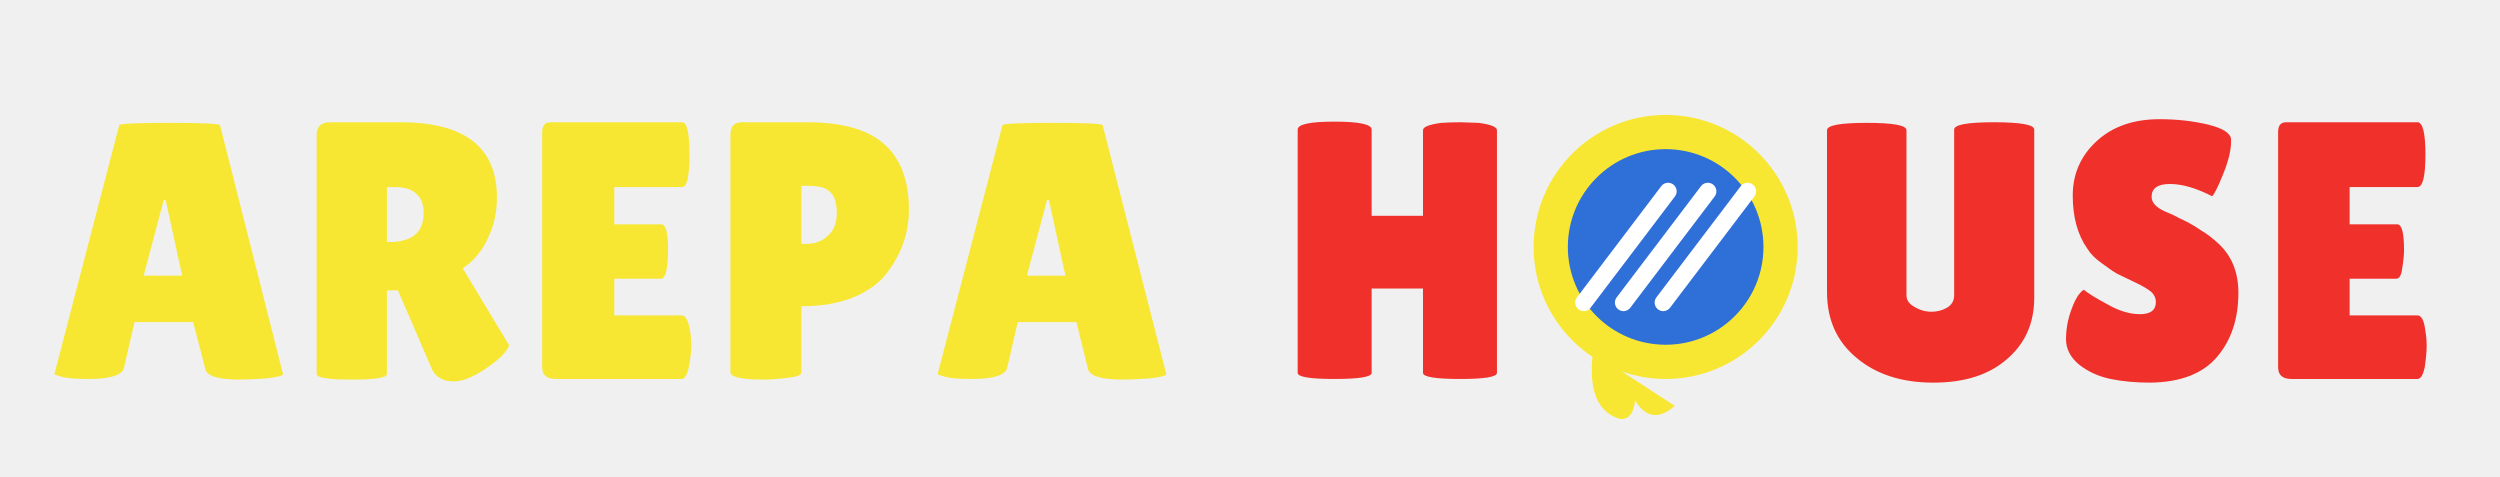
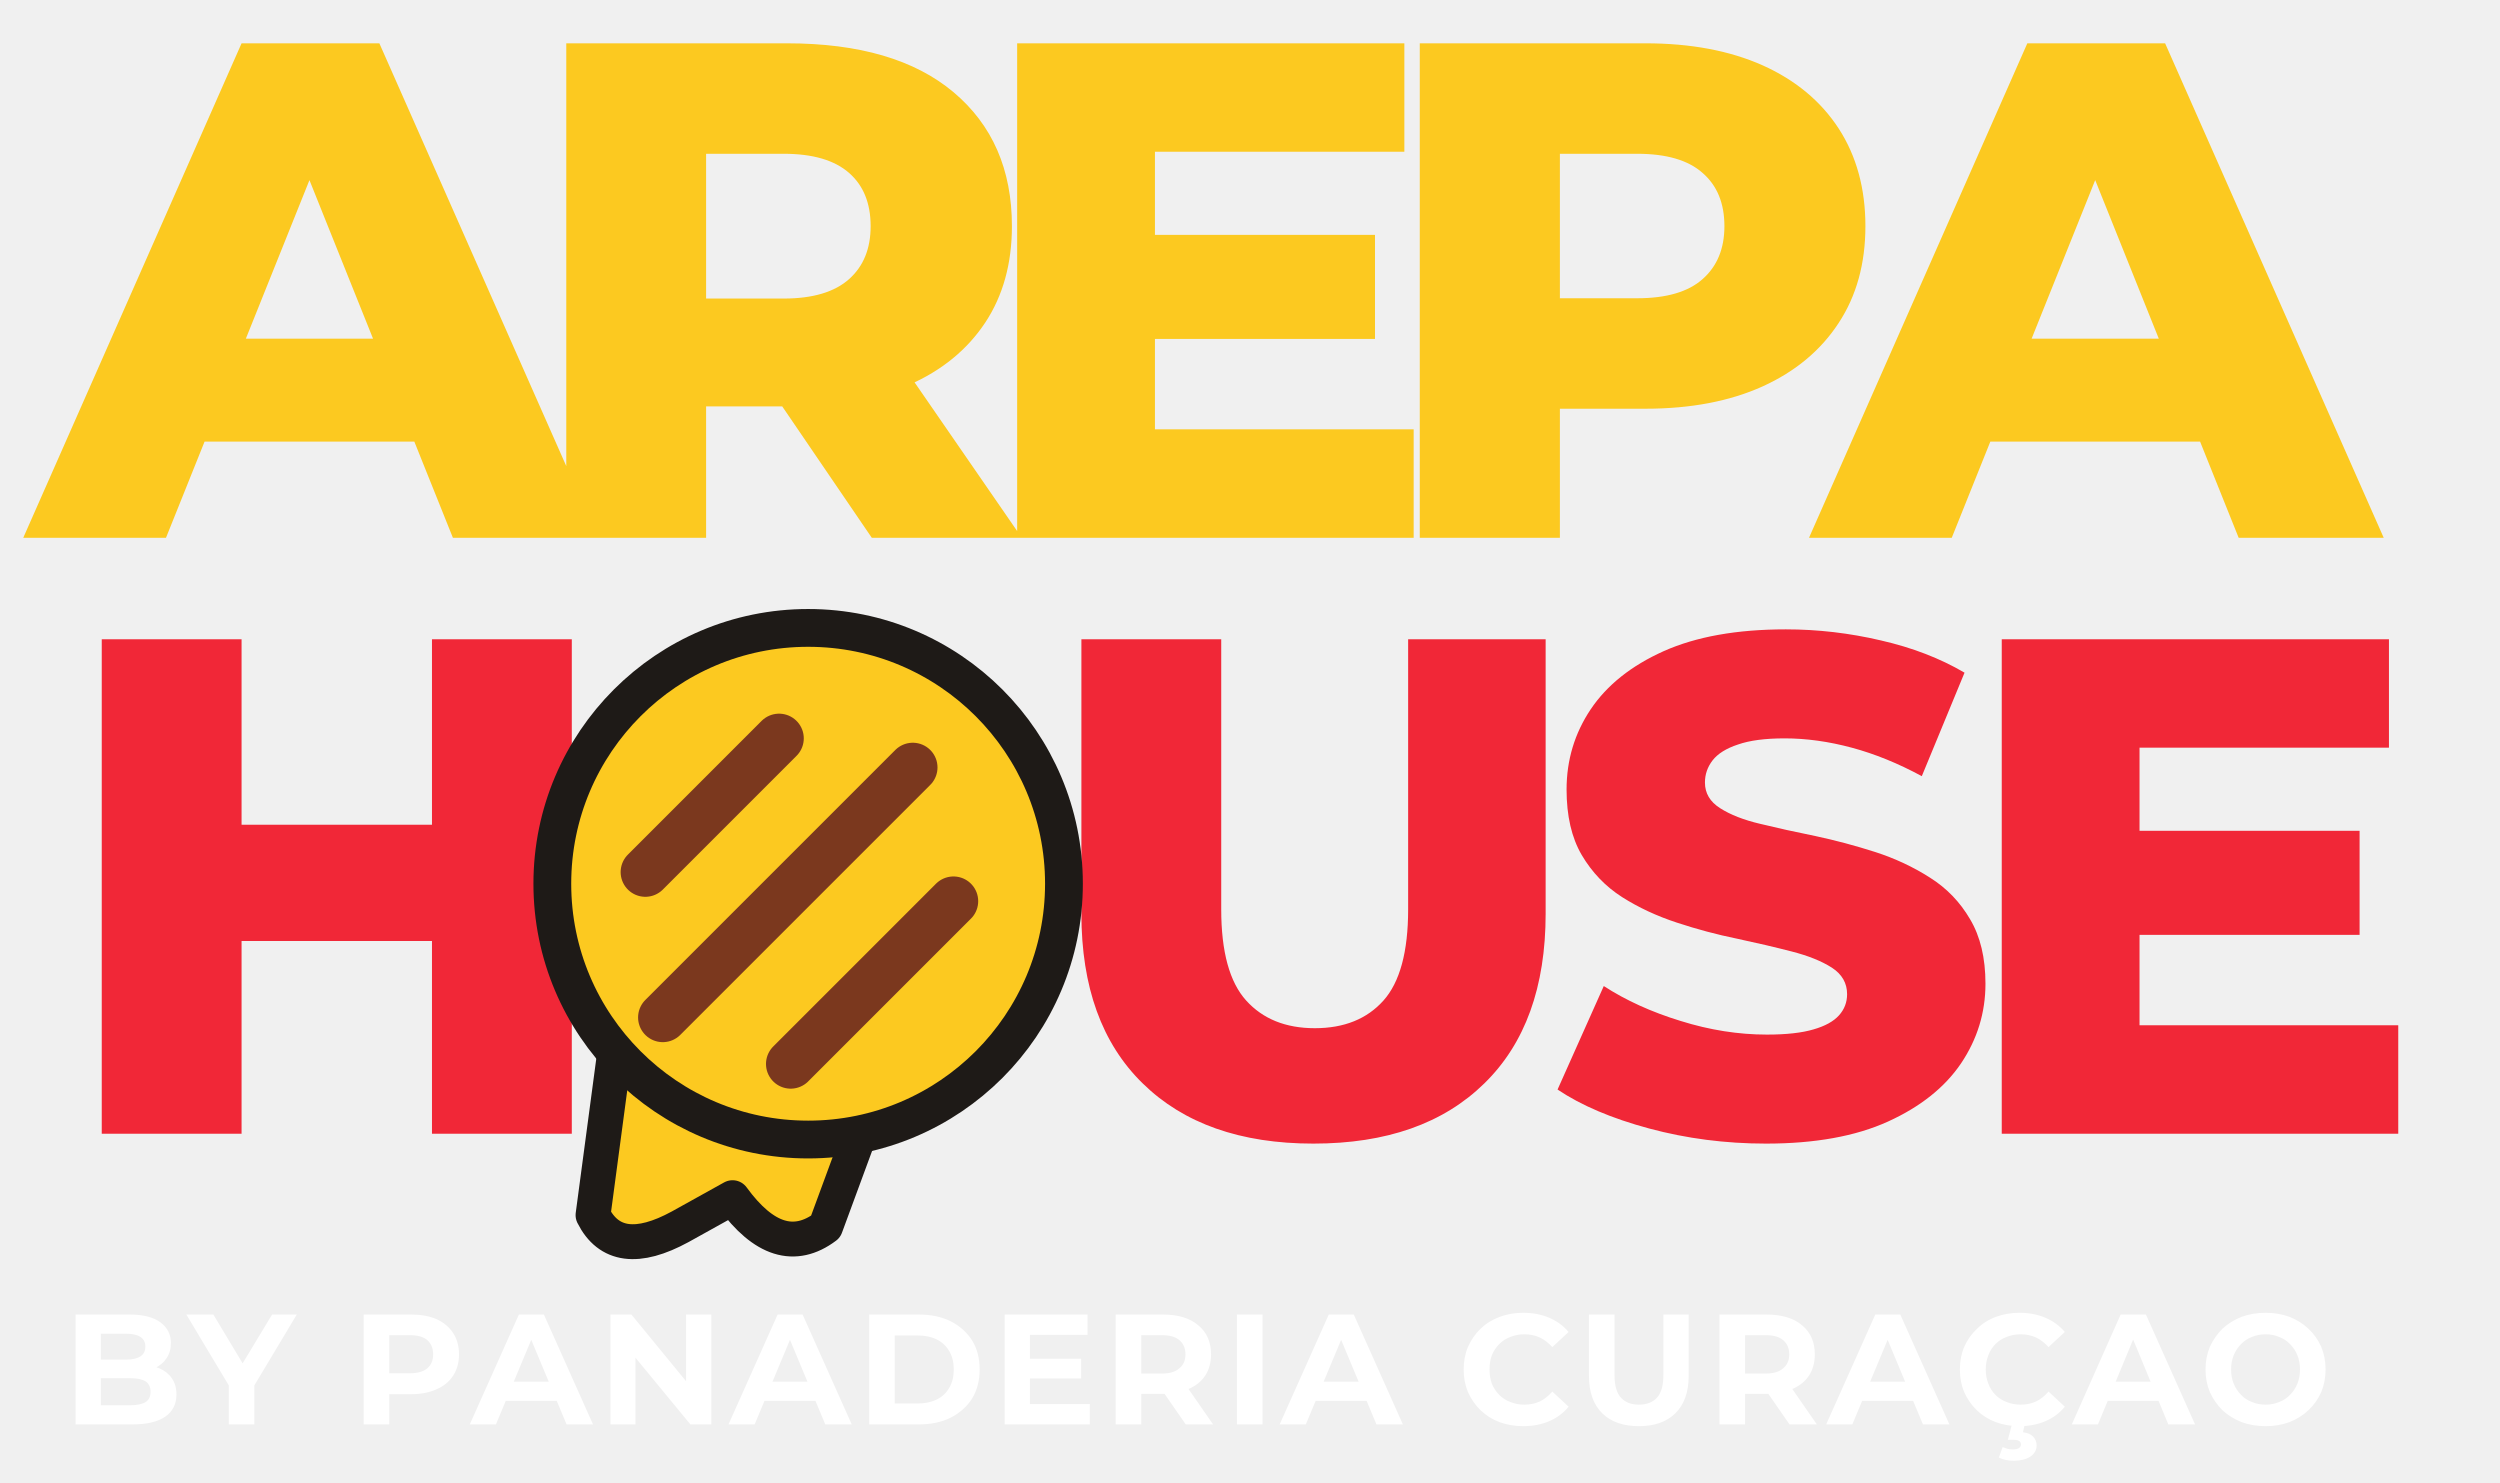
- <svg xmlns="http://www.w3.org/2000/svg" viewBox="0 0 409 78" width="409" height="78" role="img" aria-label="Arepa House">
-   <path fill="#F7E733" d="M39.2 62.1Q34 62.1 33.6 60.4L31.6 52.7H22L20.3 60.1Q19.9 62 14.5 62Q11.7 62 10.3 61.7Q8.9 61.3 8.9 61.2L19.5 20.5Q19.5 20.1 27.7 20.1Q36 20.1 36 20.5L46.3 61.2Q46.3 61.6 43.6 61.9Q40.8 62.1 39.2 62.1ZM23.5 45.1H29.8L27.1 32.7H26.8ZM63.3 61.2Q63.3 62.1 57.6 62.1Q51.8 62.1 51.8 61.2V22.1Q51.8 20 54 20H65.5Q81.3 20 81.3 32.3Q81.3 36 79.8 39Q78.4 42.1 75.7 43.9L83.3 56.5Q82.8 57.9 80.2 59.8Q76.6 62.4 74.2 62.4Q71.9 62.4 70.8 60.7L65.1 47.5H63.3ZM63.3 30.6V39.6H63.6Q69.3 39.6 69.3 34.9Q69.3 32.7 68.1 31.7Q67 30.6 64.5 30.6ZM108.2 36.7Q109.3 36.7 109.3 40.9Q109.3 42.1 109.1 43.9Q108.8 45.6 108.1 45.6H100.5V51.6H111.5Q112.5 51.6 112.9 54.2Q113.1 55.3 113.1 56.6Q113.1 57.9 112.7 60Q112.3 62 111.5 62H91Q88.7 62 88.7 60.1V21.6Q88.7 20 90.1 20H111.6Q112.8 20 112.8 25.3Q112.8 30.6 111.6 30.6H100.5V36.7ZM125 62.1Q119.5 62.1 119.5 60.9V22Q119.5 20 121.4 20H132Q140.8 20 144.8 23.7Q148.7 27.3 148.7 34.3Q148.7 40 145 44.8Q143.1 47.2 139.5 48.7Q135.9 50.1 131.1 50.1V60.9Q131.1 61.6 128.9 61.8Q126.6 62.1 125 62.1ZM131.1 30.4V39.9H131.9Q134 39.9 135.4 38.6Q136.9 37.3 136.9 34.9Q136.9 32.5 135.9 31.5Q134.9 30.4 132.4 30.4ZM183.7 62.1Q178.5 62.1 178 60.4L176.1 52.7H166.5L164.8 60.1Q164.4 62 159 62Q156.1 62 154.8 61.7Q153.4 61.3 153.4 61.2L164 20.5Q164 20.1 172.2 20.1Q180.4 20.1 180.4 20.5L190.8 61.2Q190.8 61.6 188.1 61.9Q185.3 62.1 183.7 62.1ZM168 45.1H174.3L171.6 32.7H171.3Z" />
-   <path fill="#F0302B" d="M244.9 61Q244.9 62 238.9 62Q232.8 62 232.8 61V47.2H224.4V61Q224.4 62 218.3 62Q212.3 62 212.3 61V21.2Q212.3 19.9 218.3 19.9Q224.4 19.9 224.4 21.2V35.3H232.8V21.3Q232.8 20.5 235.8 20.1Q237.4 20 238.9 20L241.9 20.1Q244.9 20.5 244.9 21.3Z M319.7 21.2Q319.7 20 326.2 20Q332.8 20 332.8 21.2V48.7Q332.8 54.9 328.4 58.7Q324 62.6 316.3 62.6Q308.6 62.6 303.8 58.6Q298.9 54.6 298.9 47.8V21.3Q298.9 20.1 305.4 20.1Q311.9 20.1 311.9 21.3V48.3Q311.9 49.5 313.2 50.2Q314.5 51 316 51Q317.4 51 318.6 50.3Q319.7 49.6 319.7 48.3ZM340.9 47.4Q342 48.3 344.8 49.8Q347.6 51.4 350.1 51.4Q352.7 51.4 352.7 49.4Q352.7 48.5 352 47.8Q351.2 47.1 349.3 46.2Q347.4 45.3 346.4 44.8Q345.5 44.3 343.9 43.1Q342.3 42 341.5 40.7Q339.1 37.3 339.1 32Q339.1 26.7 343 23.1Q346.9 19.5 353.3 19.5Q357.6 19.5 361.3 20.4Q364.9 21.3 365 22.8Q365 23 365 23.2Q365 25.3 363.7 28.5Q362.4 31.7 361.9 32.1Q358 30.1 355 30.1Q352 30.1 352 32.2Q352 33.6 354.2 34.6Q354.7 34.8 355.6 35.2Q356.5 35.7 357.6 36.2Q358.8 36.8 360.1 37.7Q361.5 38.5 363.1 40Q366.2 43 366.2 47.9Q366.2 54.3 362.7 58.4Q359.2 62.5 351.8 62.6Q348.2 62.6 345.3 62Q342.4 61.4 340.2 59.7Q338 57.9 338 55.5Q338 53 338.9 50.6Q339.8 48.1 340.9 47.4ZM392.2 36.7Q393.3 36.7 393.3 40.9Q393.3 42.1 393 43.9Q392.8 45.6 392 45.6H384.4V51.6H395.5Q396.5 51.6 396.8 54.2Q397 55.3 397 56.6Q397 57.9 396.7 60Q396.3 62 395.5 62H374.9Q372.7 62 372.7 60.1V21.6Q372.7 20 374 20H395.5Q396.8 20 396.8 25.3Q396.8 30.6 395.5 30.6H384.4V36.7Z" />
+ <svg xmlns="http://www.w3.org/2000/svg" viewBox="0 0 860 510" width="860" height="510" role="img" aria-label="Arepa House by Panaderia Curaçao">
+   <path d="M8 185 83.1 14.9H130.5L205.7 185H155.8L97 38.4H115.9L57.1 185ZM49.1 151.9 61.5 116.5H144.5L157 151.9Z M194.8 185V14.9H270.7Q308 14.9 328 31.7Q348.1 48.6 348.1 77.8Q348.1 97.1 338.9 111Q329.6 125 312.7 132.4Q295.7 139.8 272.4 139.8H221.5L242.9 119.6V185ZM299.9 185 257.7 123.1H308.8L351.5 185ZM242.9 124.8 221.5 102.7H269.6Q284.6 102.7 292.1 96Q299.5 89.4 299.5 77.8Q299.5 66 292.1 59.5Q284.6 52.9 269.6 52.9H221.5L242.9 30.6Z M349.9 185V14.9H483.1V52.2H397.3V147.7H486.3V185ZM394 116.6V80.8H473V116.6Z M488.4 185V14.9H566Q589.4 14.9 606.4 22.5Q623.3 30.1 632.5 44.2Q641.7 58.4 641.7 77.8Q641.7 97.1 632.5 111.1Q623.3 125.2 606.4 132.9Q589.4 140.6 566 140.6H515.1L536.6 119.6V185ZM536.6 124.8 515.1 102.6H563.2Q578.3 102.6 585.7 96Q593.2 89.4 593.2 77.8Q593.2 66 585.7 59.5Q578.3 52.9 563.2 52.9H515.1L536.6 30.6Z M622.3 185 697.4 14.9H744.8L820 185H770.1L711.3 38.4H730.2L671.4 185ZM663.4 151.9 675.8 116.5H758.8L771.3 151.9Z" fill="#FCC920" />
+   <path d="M148.6 390V219.9H196.7V390ZM35 390V219.9H83.1V390ZM79.7 323.7V283.7H151.9V323.7Z M451.8 393.4Q414.2 393.4 393.1 372.7Q372 352.1 372 314.3V219.9H420.1V312.8Q420.1 334.7 428.7 344.2Q437.3 353.7 452.3 353.7Q467.4 353.7 475.9 344.2Q484.4 334.7 484.4 312.8V219.9H531.7V314.3Q531.7 352.1 510.6 372.7Q489.5 393.4 451.8 393.4Z M607.5 393.4Q586.6 393.4 567.3 388.2Q548 383 535.8 374.8L551.7 339.2Q563.1 346.6 578.1 351.2Q593.1 355.9 607.8 355.9Q617.9 355.9 623.9 354.1Q629.8 352.4 632.6 349.3Q635.4 346.2 635.4 342Q635.4 336.3 630.2 332.9Q624.9 329.5 616.3 327.3Q607.8 325.1 597.5 322.9Q587.2 320.8 576.9 317.4Q566.5 314 558 308.6Q549.4 303.1 544.1 294.1Q538.9 285.2 538.9 271.6Q538.9 256.4 547.2 244Q555.6 231.5 572.3 224Q589.1 216.5 614.3 216.5Q630.8 216.5 647 220.3Q663.2 224 675.8 231.4L661.1 267Q648.9 260.4 637 257.2Q625.1 254 613.9 254Q603.9 254 597.9 256.1Q591.8 258.1 589.1 261.6Q586.5 265 586.5 269.2Q586.5 274.7 591.7 278Q597 281.4 605.5 283.4Q614.1 285.5 624.5 287.6Q634.8 289.8 645.1 293.1Q655.3 296.4 663.9 301.9Q672.5 307.3 677.7 316.2Q683 325.1 683 338.4Q683 353.3 674.6 365.8Q666.2 378.2 649.5 385.8Q632.8 393.4 607.5 393.4Z M688.6 390V219.9H821.8V257.2H736V352.7H825V390ZM732.7 321.6V285.8H811.7V321.6Z" fill="#F12737" />
  <g>
-     <path d="M260.6 57.7 q-1.1 9.1 4.3 10.8 q2.2 0.4 2.6 -3.0 q2.6 4.3 6.5 0.9z" fill="#F7E733" />
-     <circle cx="272.5" cy="40.4" r="21.6" fill="#F7E733" />
-     <circle cx="272.5" cy="40.4" r="16.0" fill="#2E6FD8" />
-     <path d="M272.9 31.3 L259.1 49.5" stroke="#fff" stroke-width="2.8" stroke-linecap="round" />
-     <path d="M279.4 31.3 L265.6 49.5" stroke="#fff" stroke-width="2.8" stroke-linecap="round" />
-     <path d="M285.9 31.3 L272.1 49.5" stroke="#fff" stroke-width="2.8" stroke-linecap="round" />
+     <path d="M212 358 L204 418 Q212 434 234 422 L252 412 Q268 434 284 422 L298 384 Z" fill="#FCC920" stroke="#1E1A17" stroke-width="12" stroke-linejoin="round" />
+     <circle cx="278" cy="304" r="88" fill="#FCC920" stroke="#1E1A17" stroke-width="13" />
+     <path d="M222 300 L268 254 M228 350 L314 264 M272 366 L328 310" stroke="#7B381E" stroke-width="17" stroke-linecap="round" />
  </g>
+   <path d="M26 490V452.2H44.5Q51.6 452.2 55.2 454.9Q58.8 457.6 58.8 462Q58.8 465 57.3 467.2Q55.9 469.4 53.3 470.6Q50.8 471.8 47.5 471.8L48.5 469.5Q52.1 469.5 54.8 470.7Q57.6 471.9 59.1 474.1Q60.7 476.4 60.7 479.7Q60.7 484.6 56.9 487.3Q53 490 45.5 490ZM34.7 483.4H44.9Q48.3 483.4 50.1 482.3Q51.8 481.2 51.8 478.8Q51.8 476.4 50.1 475.2Q48.3 474.1 44.9 474.1H34V467.7H43.4Q46.6 467.7 48.3 466.6Q50 465.5 50 463.2Q50 461 48.3 459.9Q46.6 458.8 43.4 458.8H34.7Z M78.7 490V474.6L80.7 479.9L64.1 452.2H73.4L86.1 473.4H80.8L93.6 452.2H102.1L85.5 479.9L87.5 474.6V490Z  M125.1 490V452.2H141.4Q146.5 452.2 150.2 453.8Q153.9 455.5 155.9 458.6Q157.9 461.7 157.9 465.9Q157.9 470.1 155.9 473.2Q153.9 476.3 150.2 477.9Q146.5 479.6 141.4 479.6H130L133.9 475.6V490ZM133.9 476.6 130 472.4H141Q145 472.4 147 470.7Q149 469 149 465.9Q149 462.8 147 461Q145 459.3 141 459.3H130L133.9 455.2Z M161.6 490 178.5 452.2H187.1L204 490H194.9L181 456.7H184.5L170.6 490ZM170.1 481.9 172.4 475.3H191.9L194.2 481.9Z M210 490V452.2H217.2L239.5 479.4H236V452.2H244.7V490H237.5L215.1 462.8H218.6V490Z M250.6 490 267.5 452.2H276.1L293 490H283.9L270 456.7H273.5L259.6 490ZM259.1 481.9 261.4 475.3H280.9L283.2 481.9Z M299 490V452.2H316.1Q322.3 452.2 327 454.5Q331.7 456.9 334.4 461.1Q337 465.3 337 471.1Q337 476.8 334.4 481.1Q331.7 485.3 327 487.7Q322.3 490 316.1 490ZM307.8 482.8H315.7Q319.5 482.8 322.3 481.4Q325.1 480 326.6 477.3Q328.1 474.7 328.1 471.1Q328.1 467.5 326.6 464.9Q325.1 462.2 322.3 460.8Q319.5 459.4 315.7 459.4H307.8Z M345.6 490V452.2H374.1V459.2H354.3V483H374.9V490ZM353.6 474.2V467.4H371.9V474.2Z M383.8 490V452.2H400Q407.9 452.2 412.2 455.9Q416.6 459.5 416.6 465.9Q416.6 470.1 414.6 473.2Q412.6 476.2 408.9 477.8Q405.3 479.5 400.2 479.5H388.7L392.6 475.6V490ZM407.9 490 398.4 476.3H407.8L417.3 490ZM392.6 476.6 388.7 472.5H399.7Q403.7 472.5 405.7 470.7Q407.8 469 407.8 465.9Q407.8 462.8 405.7 461Q403.7 459.3 399.7 459.3H388.7L392.6 455.2Z M425.5 490V452.2H434.3V490Z M440.2 490 457.1 452.2H465.7L482.6 490H473.5L459.6 456.7H463.1L449.2 490ZM448.7 481.9 451 475.3H470.5L472.8 481.9Z  M524 490.6Q519.6 490.6 515.8 489.2Q512.1 487.8 509.3 485.1Q506.6 482.5 505 478.9Q503.5 475.4 503.5 471.1Q503.5 466.8 505 463.3Q506.6 459.7 509.3 457.1Q512.1 454.4 515.9 453Q519.6 451.6 524 451.6Q528.9 451.6 532.9 453.3Q536.9 455 539.6 458.2L534 463.4Q532 461.2 529.7 460.1Q527.3 459 524.4 459Q521.8 459 519.6 459.9Q517.4 460.7 515.8 462.3Q514.1 464 513.2 466.2Q512.4 468.4 512.4 471.1Q512.4 473.8 513.2 476Q514.1 478.2 515.8 479.9Q517.4 481.5 519.6 482.3Q521.8 483.2 524.4 483.2Q527.3 483.2 529.7 482.1Q532 481 534 478.7L539.6 483.9Q536.9 487.2 532.9 488.9Q528.9 490.6 524 490.6Z M563.8 490.6Q555.7 490.6 551.2 486.2Q546.6 481.7 546.6 473.3V452.2H555.4V473.1Q555.4 478.4 557.6 480.8Q559.8 483.2 563.8 483.2Q567.8 483.2 570 480.8Q572.2 478.4 572.2 473.1V452.2H580.9V473.3Q580.9 481.7 576.3 486.2Q571.8 490.6 563.8 490.6Z M591.5 490V452.2H607.6Q615.6 452.2 619.9 455.9Q624.3 459.5 624.3 465.9Q624.3 470.1 622.3 473.2Q620.3 476.2 616.6 477.8Q613 479.5 607.9 479.5H596.4L600.3 475.6V490ZM615.6 490 606.1 476.3H615.5L625 490ZM600.3 476.6 596.4 472.5H607.4Q611.4 472.5 613.4 470.7Q615.5 469 615.5 465.9Q615.5 462.8 613.4 461Q611.4 459.3 607.4 459.3H596.4L600.3 455.2Z M628.2 490 645.1 452.2H653.7L670.6 490H661.5L647.6 456.7H651.1L637.2 490ZM636.7 481.9 639 475.3H658.5L660.8 481.9Z M694.7 490.6Q690.3 490.6 686.5 489.2Q682.8 487.8 680 485.1Q677.3 482.5 675.7 478.9Q674.2 475.4 674.2 471.1Q674.2 466.8 675.7 463.3Q677.3 459.7 680.1 457.1Q682.8 454.4 686.6 453Q690.3 451.6 694.7 451.6Q699.6 451.6 703.6 453.3Q707.6 455 710.3 458.2L704.7 463.4Q702.7 461.2 700.4 460.1Q698 459 695.1 459Q692.5 459 690.3 459.9Q688.1 460.7 686.5 462.3Q684.8 464 684 466.2Q683.1 468.4 683.1 471.1Q683.1 473.8 684 476Q684.8 478.2 686.5 479.9Q688.1 481.5 690.3 482.3Q692.5 483.2 695.1 483.2Q698 483.2 700.4 482.1Q702.7 481 704.7 478.7L710.3 483.9Q707.6 487.2 703.6 488.9Q699.6 490.6 694.7 490.6ZM692.7 502.5Q691.2 502.5 689.9 502.2Q688.6 501.9 687.6 501.4L688.9 497.8Q689.7 498.1 690.6 498.4Q691.4 498.6 692.4 498.6Q693.9 498.6 694.6 498.1Q695.2 497.6 695.2 496.9Q695.2 496.1 694.6 495.7Q694 495.3 692.6 495.3H690.7L692.2 489.6H696.6L695.9 492.7Q698.3 493 699.4 494.2Q700.6 495.5 700.6 497.2Q700.6 499.6 698.4 501.1Q696.2 502.5 692.7 502.5Z M712.7 490 729.5 452.2H738.2L755.1 490H745.9L732.1 456.7H735.5L721.7 490ZM721.1 481.9 723.4 475.3H742.9L745.2 481.9Z M779.4 490.6Q774.9 490.6 771.1 489.2Q767.3 487.7 764.5 485.1Q761.8 482.4 760.2 478.9Q758.7 475.3 758.7 471.1Q758.7 466.9 760.2 463.3Q761.8 459.8 764.5 457.1Q767.3 454.5 771.1 453Q774.9 451.6 779.4 451.6Q783.8 451.6 787.6 453Q791.4 454.5 794.1 457.1Q796.9 459.7 798.5 463.3Q800 466.9 800 471.1Q800 475.3 798.5 478.9Q796.9 482.5 794.1 485.1Q791.4 487.7 787.6 489.2Q783.8 490.6 779.4 490.6ZM779.4 483.2Q781.9 483.2 784 482.3Q786.2 481.5 787.8 479.8Q789.4 478.2 790.3 476Q791.2 473.8 791.2 471.1Q791.2 468.4 790.3 466.2Q789.4 464 787.8 462.4Q786.2 460.7 784 459.9Q781.9 459 779.4 459Q776.8 459 774.7 459.9Q772.5 460.7 770.9 462.4Q769.3 464 768.4 466.2Q767.5 468.4 767.5 471.1Q767.5 473.8 768.4 476Q769.3 478.2 770.9 479.8Q772.5 481.5 774.7 482.3Q776.8 483.2 779.4 483.2Z" fill="#FFFFFF" />
</svg>
